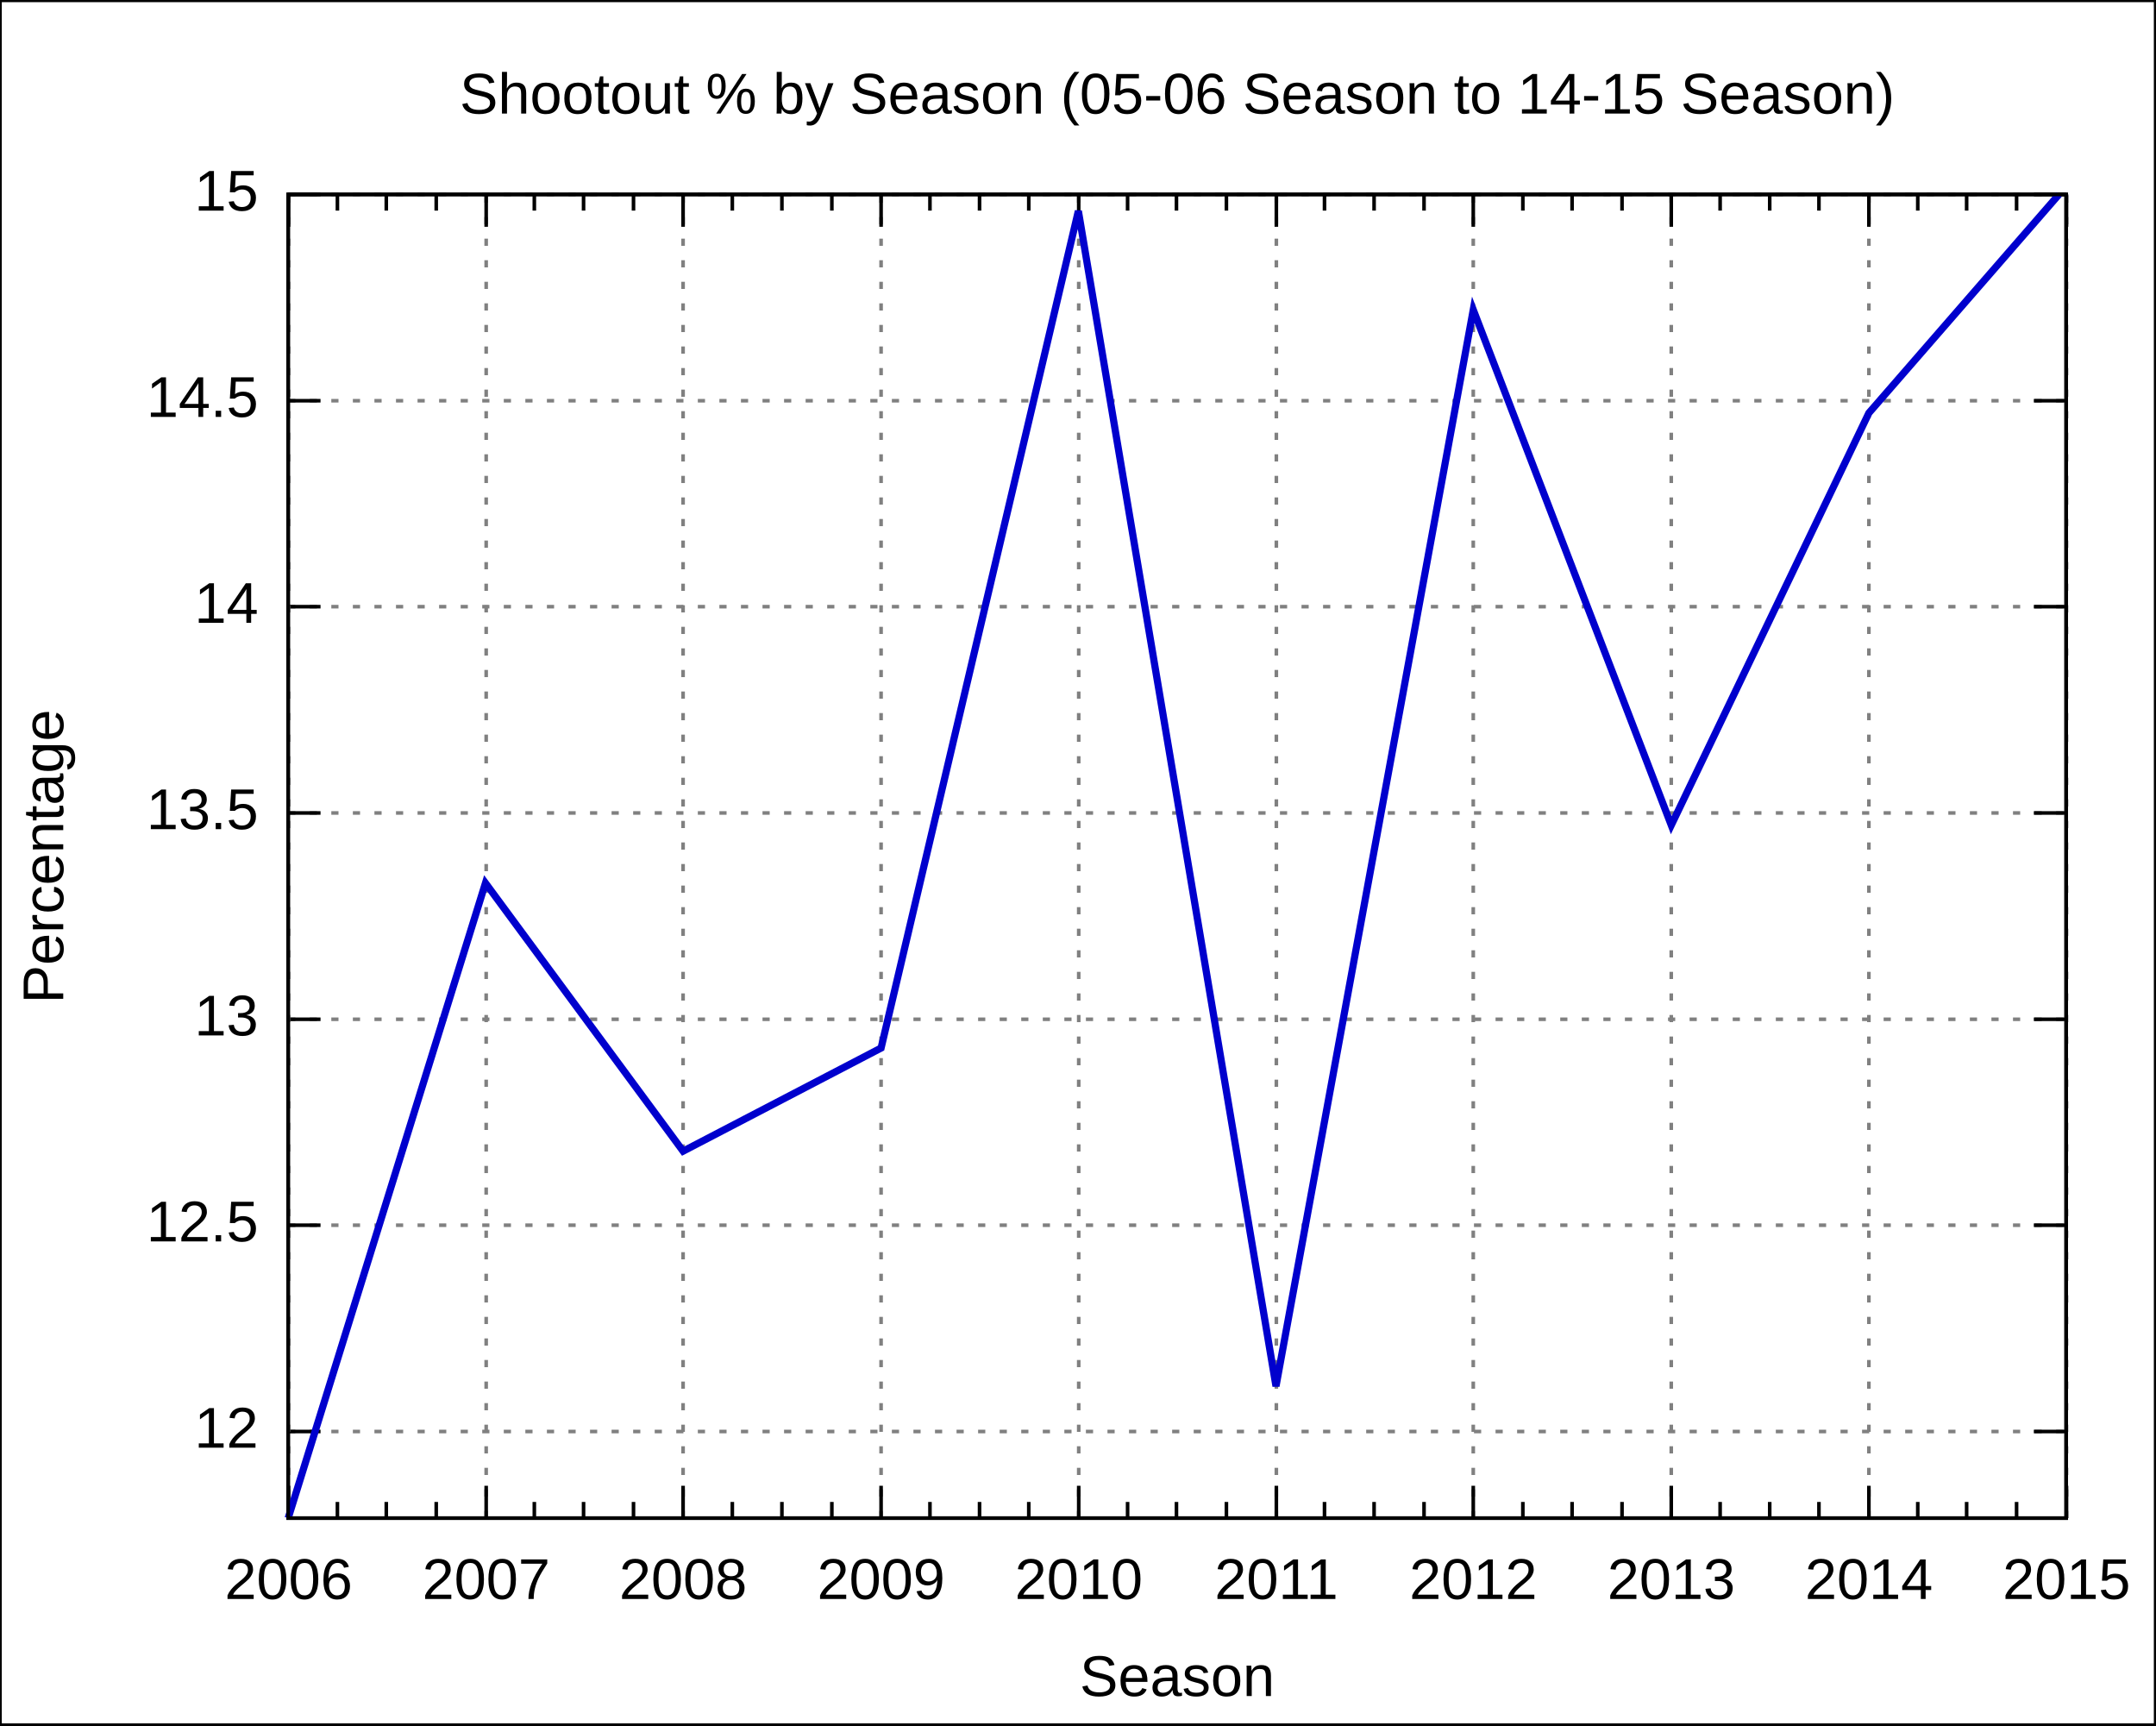
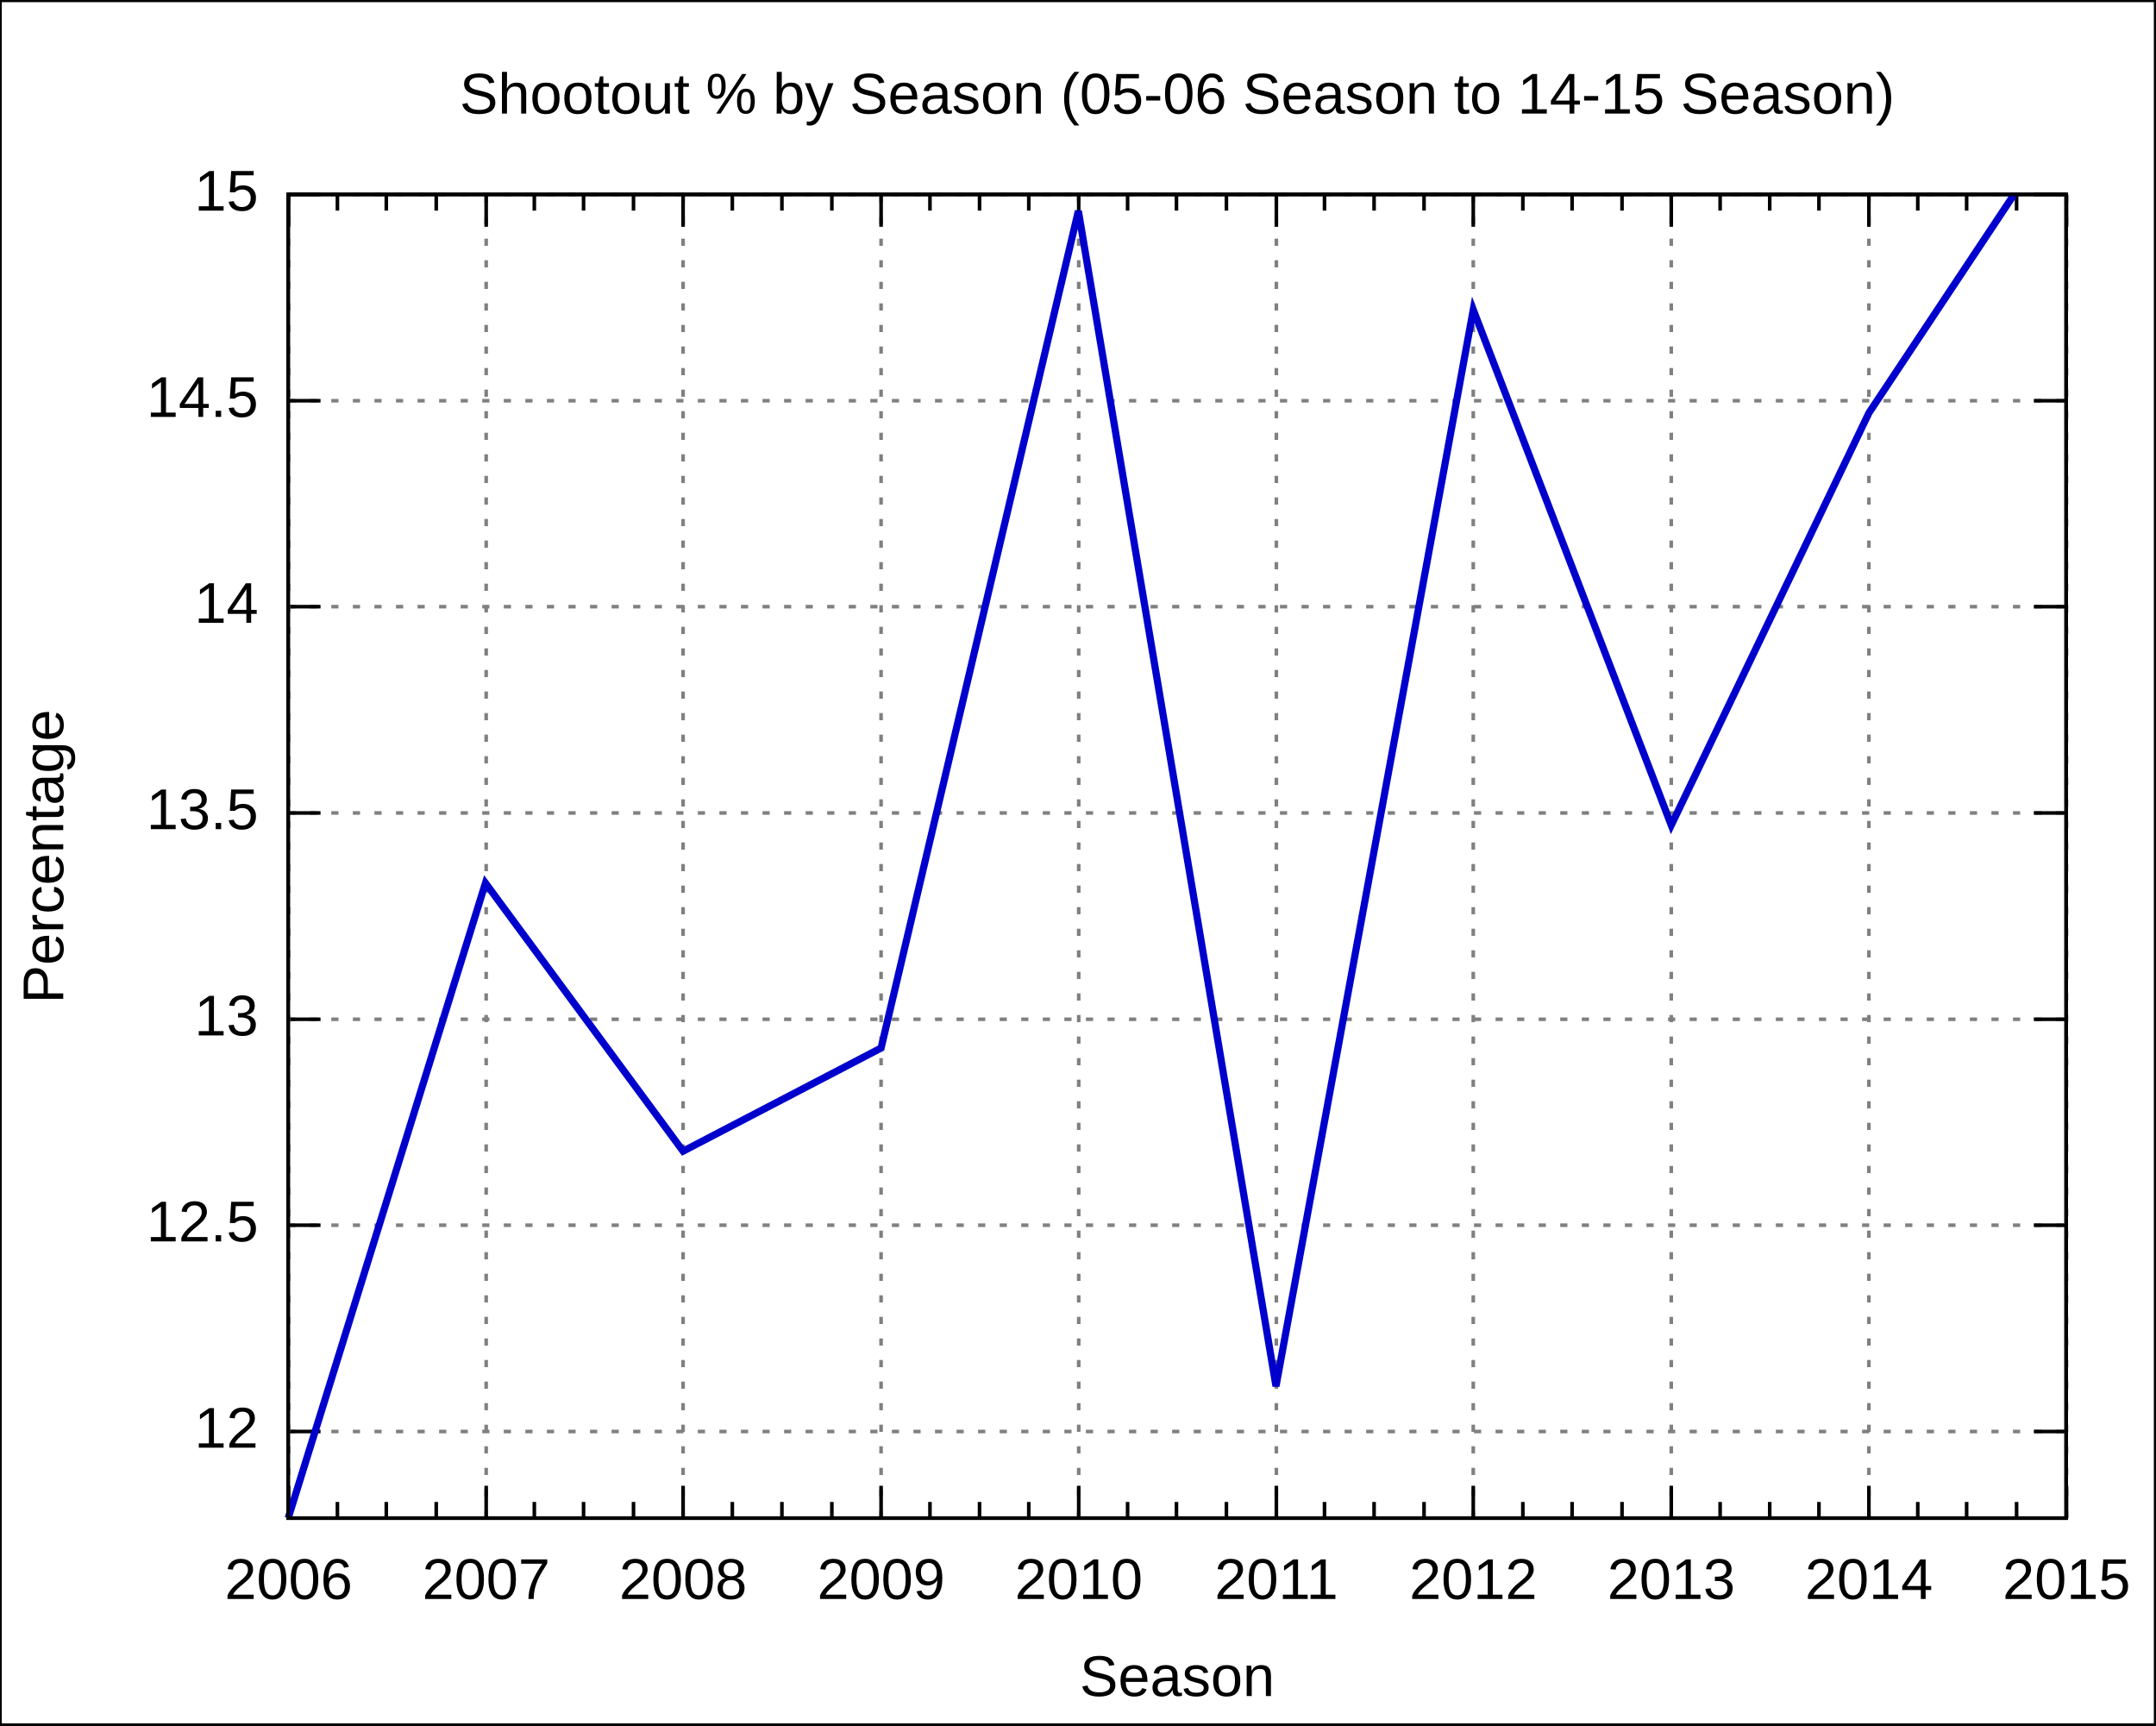
<svg xmlns="http://www.w3.org/2000/svg" xmlns:xlink="http://www.w3.org/1999/xlink" width="600" height="480" viewBox="0 0 600 480">
  <g id="gnuplot_canvas">
    <rect x="0" y="0" width="600" height="480" fill="none" />
    <defs>
      <circle id="gpDot" r="0.5" stroke-width="0.5" />
      <path id="gpPt0" stroke-width="0.222" stroke="currentColor" d="M-1,0 h2 M0,-1 v2" />
      <path id="gpPt1" stroke-width="0.222" stroke="currentColor" d="M-1,-1 L1,1 M1,-1 L-1,1" />
      <path id="gpPt2" stroke-width="0.222" stroke="currentColor" d="M-1,0 L1,0 M0,-1 L0,1 M-1,-1 L1,1 M-1,1 L1,-1" />
      <rect id="gpPt3" stroke-width="0.222" stroke="currentColor" x="-1" y="-1" width="2" height="2" />
      <rect id="gpPt4" stroke-width="0.222" stroke="currentColor" fill="currentColor" x="-1" y="-1" width="2" height="2" />
      <circle id="gpPt5" stroke-width="0.222" stroke="currentColor" cx="0" cy="0" r="1" />
      <use xlink:href="#gpPt5" id="gpPt6" fill="currentColor" stroke="none" />
      <path id="gpPt7" stroke-width="0.222" stroke="currentColor" d="M0,-1.33 L-1.33,0.67 L1.33,0.67 z" />
      <use xlink:href="#gpPt7" id="gpPt8" fill="currentColor" stroke="none" />
      <use xlink:href="#gpPt7" id="gpPt9" stroke="currentColor" transform="rotate(180)" />
      <use xlink:href="#gpPt9" id="gpPt10" fill="currentColor" stroke="none" />
      <use xlink:href="#gpPt3" id="gpPt11" stroke="currentColor" transform="rotate(45)" />
      <use xlink:href="#gpPt11" id="gpPt12" fill="currentColor" stroke="none" />
    </defs>
    <g style="fill:none; color:white; stroke:currentColor; stroke-width:1.00; stroke-linecap:butt; stroke-linejoin:miter">
</g>
    <g style="fill:none; color:black; stroke:currentColor; stroke-width:1.00; stroke-linecap:butt; stroke-linejoin:miter">
      <g style="stroke:none; shape-rendering:crispEdges">
        <polygon fill="rgb(255, 255, 255)" points="0.0,480.0 599.9,480.0 599.9,0.1 0.0,0.1 " />
      </g>
      <path stroke="black" d="M0.0,480.0 L0.0,0.1 L599.9,0.1 L599.9,480.0 L0.0,480.0  " />
    </g>
    <g style="fill:none; color:gray; stroke:currentColor; stroke-width:1.00; stroke-linecap:butt; stroke-linejoin:miter">
      <path stroke="gray" stroke-dasharray=" 2,4" class="gridline" d="M80.2,398.3 L575.0,398.3  " />
    </g>
    <g style="fill:none; color:black; stroke:currentColor; stroke-width:1.00; stroke-linecap:butt; stroke-linejoin:miter">
      <path stroke="black" d="M80.2,398.3 L89.2,398.3 M575.0,398.3 L566.0,398.3  " />
      <g transform="translate(71.9,402.8)" style="stroke:none; fill:black; font-family:Arial; font-size:12.00pt; text-anchor:end">
        <text> 12</text>
      </g>
    </g>
    <g style="fill:none; color:gray; stroke:currentColor; stroke-width:1.00; stroke-linecap:butt; stroke-linejoin:miter">
      <path stroke="gray" stroke-dasharray=" 2,4" class="gridline" d="M80.2,340.9 L575.0,340.9  " />
    </g>
    <g style="fill:none; color:black; stroke:currentColor; stroke-width:1.00; stroke-linecap:butt; stroke-linejoin:miter">
      <path stroke="black" d="M80.2,340.9 L89.2,340.9 M575.0,340.9 L566.0,340.9  " />
      <g transform="translate(71.9,345.4)" style="stroke:none; fill:black; font-family:Arial; font-size:12.00pt; text-anchor:end">
        <text> 12.5</text>
      </g>
    </g>
    <g style="fill:none; color:gray; stroke:currentColor; stroke-width:1.00; stroke-linecap:butt; stroke-linejoin:miter">
      <path stroke="gray" stroke-dasharray=" 2,4" class="gridline" d="M80.2,283.6 L575.0,283.6  " />
    </g>
    <g style="fill:none; color:black; stroke:currentColor; stroke-width:1.00; stroke-linecap:butt; stroke-linejoin:miter">
      <path stroke="black" d="M80.2,283.6 L89.2,283.6 M575.0,283.6 L566.0,283.6  " />
      <g transform="translate(71.9,288.1)" style="stroke:none; fill:black; font-family:Arial; font-size:12.00pt; text-anchor:end">
        <text> 13</text>
      </g>
    </g>
    <g style="fill:none; color:gray; stroke:currentColor; stroke-width:1.00; stroke-linecap:butt; stroke-linejoin:miter">
      <path stroke="gray" stroke-dasharray=" 2,4" class="gridline" d="M80.2,226.2 L575.0,226.2  " />
    </g>
    <g style="fill:none; color:black; stroke:currentColor; stroke-width:1.00; stroke-linecap:butt; stroke-linejoin:miter">
      <path stroke="black" d="M80.2,226.2 L89.2,226.2 M575.0,226.2 L566.0,226.2  " />
      <g transform="translate(71.9,230.7)" style="stroke:none; fill:black; font-family:Arial; font-size:12.00pt; text-anchor:end">
        <text> 13.5</text>
      </g>
    </g>
    <g style="fill:none; color:gray; stroke:currentColor; stroke-width:1.00; stroke-linecap:butt; stroke-linejoin:miter">
      <path stroke="gray" stroke-dasharray=" 2,4" class="gridline" d="M80.2,168.8 L575.0,168.8  " />
    </g>
    <g style="fill:none; color:black; stroke:currentColor; stroke-width:1.00; stroke-linecap:butt; stroke-linejoin:miter">
      <path stroke="black" d="M80.2,168.8 L89.2,168.8 M575.0,168.8 L566.0,168.8  " />
      <g transform="translate(71.9,173.3)" style="stroke:none; fill:black; font-family:Arial; font-size:12.00pt; text-anchor:end">
        <text> 14</text>
      </g>
    </g>
    <g style="fill:none; color:gray; stroke:currentColor; stroke-width:1.00; stroke-linecap:butt; stroke-linejoin:miter">
      <path stroke="gray" stroke-dasharray=" 2,4" class="gridline" d="M80.2,111.5 L575.0,111.5  " />
    </g>
    <g style="fill:none; color:black; stroke:currentColor; stroke-width:1.00; stroke-linecap:butt; stroke-linejoin:miter">
      <path stroke="black" d="M80.2,111.5 L89.2,111.5 M575.0,111.5 L566.0,111.5  " />
      <g transform="translate(71.9,116.0)" style="stroke:none; fill:black; font-family:Arial; font-size:12.00pt; text-anchor:end">
        <text> 14.5</text>
      </g>
    </g>
    <g style="fill:none; color:gray; stroke:currentColor; stroke-width:1.00; stroke-linecap:butt; stroke-linejoin:miter">
      <path stroke="gray" stroke-dasharray=" 2,4" class="gridline" d="M80.2,54.1 L575.0,54.1  " />
    </g>
    <g style="fill:none; color:black; stroke:currentColor; stroke-width:1.00; stroke-linecap:butt; stroke-linejoin:miter">
      <path stroke="black" d="M80.2,54.1 L89.2,54.1 M575.0,54.1 L566.0,54.1  " />
      <g transform="translate(71.9,58.6)" style="stroke:none; fill:black; font-family:Arial; font-size:12.00pt; text-anchor:end">
        <text> 15</text>
      </g>
    </g>
    <g style="fill:none; color:gray; stroke:currentColor; stroke-width:1.00; stroke-linecap:butt; stroke-linejoin:miter">
      <path stroke="gray" stroke-dasharray=" 2,4" class="gridline" d="M80.3,422.4 L80.3,54.1  " />
    </g>
    <g style="fill:none; color:black; stroke:currentColor; stroke-width:1.00; stroke-linecap:butt; stroke-linejoin:miter">
      <path stroke="black" d="M80.3,422.4 L80.3,413.4 M80.3,54.1 L80.3,63.1  " />
      <g transform="translate(80.3,444.9)" style="stroke:none; fill:black; font-family:Arial; font-size:12.00pt; text-anchor:middle">
        <text>2006</text>
      </g>
      <path stroke="black" d="M93.9,422.4 L93.9,417.9 M93.9,54.1 L93.9,58.6 M107.5,422.4 L107.5,417.9 M107.5,54.1 L107.5,58.6    M121.4,422.4 L121.4,417.9 M121.4,54.1 L121.4,58.6  " />
    </g>
    <g style="fill:none; color:gray; stroke:currentColor; stroke-width:1.00; stroke-linecap:butt; stroke-linejoin:miter">
      <path stroke="gray" stroke-dasharray=" 2,4" class="gridline" d="M135.3,422.4 L135.3,54.1  " />
    </g>
    <g style="fill:none; color:black; stroke:currentColor; stroke-width:1.00; stroke-linecap:butt; stroke-linejoin:miter">
      <path stroke="black" d="M135.3,422.4 L135.3,413.4 M135.3,54.1 L135.3,63.1  " />
      <g transform="translate(135.3,444.9)" style="stroke:none; fill:black; font-family:Arial; font-size:12.00pt; text-anchor:middle">
        <text>2007</text>
      </g>
      <path stroke="black" d="M148.7,422.4 L148.7,417.9 M148.7,54.1 L148.7,58.6 M162.4,422.4 L162.4,417.9 M162.4,54.1 L162.4,58.6    M176.3,422.4 L176.3,417.9 M176.3,54.1 L176.3,58.6  " />
    </g>
    <g style="fill:none; color:gray; stroke:currentColor; stroke-width:1.00; stroke-linecap:butt; stroke-linejoin:miter">
      <path stroke="gray" stroke-dasharray=" 2,4" class="gridline" d="M190.1,422.4 L190.1,54.1  " />
    </g>
    <g style="fill:none; color:black; stroke:currentColor; stroke-width:1.00; stroke-linecap:butt; stroke-linejoin:miter">
      <path stroke="black" d="M190.1,422.4 L190.1,413.4 M190.1,54.1 L190.1,63.1  " />
      <g transform="translate(190.1,444.9)" style="stroke:none; fill:black; font-family:Arial; font-size:12.00pt; text-anchor:middle">
        <text>2008</text>
      </g>
      <path stroke="black" d="M203.8,422.4 L203.8,417.9 M203.8,54.1 L203.8,58.6 M217.6,422.4 L217.6,417.9 M217.6,54.1 L217.6,58.6    M231.5,422.4 L231.5,417.9 M231.5,54.1 L231.5,58.6  " />
    </g>
    <g style="fill:none; color:gray; stroke:currentColor; stroke-width:1.00; stroke-linecap:butt; stroke-linejoin:miter">
      <path stroke="gray" stroke-dasharray=" 2,4" class="gridline" d="M245.2,422.4 L245.2,54.1  " />
    </g>
    <g style="fill:none; color:black; stroke:currentColor; stroke-width:1.00; stroke-linecap:butt; stroke-linejoin:miter">
      <path stroke="black" d="M245.2,422.4 L245.2,413.4 M245.2,54.1 L245.2,63.1  " />
      <g transform="translate(245.2,444.9)" style="stroke:none; fill:black; font-family:Arial; font-size:12.00pt; text-anchor:middle">
        <text>2009</text>
      </g>
      <path stroke="black" d="M258.8,422.4 L258.8,417.9 M258.8,54.1 L258.8,58.6 M272.6,422.4 L272.6,417.9 M272.6,54.1 L272.6,58.6    M286.3,422.4 L286.3,417.9 M286.3,54.1 L286.3,58.6  " />
    </g>
    <g style="fill:none; color:gray; stroke:currentColor; stroke-width:1.00; stroke-linecap:butt; stroke-linejoin:miter">
      <path stroke="gray" stroke-dasharray=" 2,4" class="gridline" d="M300.2,422.4 L300.2,54.1  " />
    </g>
    <g style="fill:none; color:black; stroke:currentColor; stroke-width:1.00; stroke-linecap:butt; stroke-linejoin:miter">
      <path stroke="black" d="M300.2,422.4 L300.2,413.4 M300.2,54.1 L300.2,63.1  " />
      <g transform="translate(300.2,444.9)" style="stroke:none; fill:black; font-family:Arial; font-size:12.00pt; text-anchor:middle">
        <text>2010</text>
      </g>
      <path stroke="black" d="M313.8,422.4 L313.8,417.9 M313.8,54.1 L313.8,58.6 M327.4,422.4 L327.4,417.9 M327.4,54.1 L327.4,58.6    M341.3,422.4 L341.3,417.9 M341.3,54.1 L341.3,58.6  " />
    </g>
    <g style="fill:none; color:gray; stroke:currentColor; stroke-width:1.00; stroke-linecap:butt; stroke-linejoin:miter">
      <path stroke="gray" stroke-dasharray=" 2,4" class="gridline" d="M355.2,422.4 L355.2,54.1  " />
    </g>
    <g style="fill:none; color:black; stroke:currentColor; stroke-width:1.00; stroke-linecap:butt; stroke-linejoin:miter">
      <path stroke="black" d="M355.2,422.4 L355.2,413.4 M355.2,54.1 L355.2,63.1  " />
      <g transform="translate(355.2,444.9)" style="stroke:none; fill:black; font-family:Arial; font-size:12.00pt; text-anchor:middle">
        <text>2011</text>
      </g>
      <path stroke="black" d="M368.6,422.4 L368.6,417.9 M368.6,54.1 L368.6,58.6 M382.4,422.4 L382.4,417.9 M382.4,54.1 L382.4,58.6    M396.3,422.4 L396.3,417.9 M396.3,54.1 L396.3,58.6  " />
    </g>
    <g style="fill:none; color:gray; stroke:currentColor; stroke-width:1.00; stroke-linecap:butt; stroke-linejoin:miter">
      <path stroke="gray" stroke-dasharray=" 2,4" class="gridline" d="M410.0,422.4 L410.0,54.1  " />
    </g>
    <g style="fill:none; color:black; stroke:currentColor; stroke-width:1.00; stroke-linecap:butt; stroke-linejoin:miter">
      <path stroke="black" d="M410.0,422.4 L410.0,413.4 M410.0,54.1 L410.0,63.1  " />
      <g transform="translate(410.0,444.9)" style="stroke:none; fill:black; font-family:Arial; font-size:12.00pt; text-anchor:middle">
        <text>2012</text>
      </g>
      <path stroke="black" d="M423.8,422.4 L423.8,417.9 M423.8,54.1 L423.8,58.6 M437.5,422.4 L437.5,417.9 M437.5,54.1 L437.5,58.6    M451.4,422.4 L451.4,417.9 M451.4,54.1 L451.4,58.6  " />
    </g>
    <g style="fill:none; color:gray; stroke:currentColor; stroke-width:1.00; stroke-linecap:butt; stroke-linejoin:miter">
      <path stroke="gray" stroke-dasharray=" 2,4" class="gridline" d="M465.1,422.4 L465.1,54.1  " />
    </g>
    <g style="fill:none; color:black; stroke:currentColor; stroke-width:1.00; stroke-linecap:butt; stroke-linejoin:miter">
      <path stroke="black" d="M465.1,422.4 L465.1,413.4 M465.1,54.1 L465.1,63.1  " />
      <g transform="translate(465.1,444.9)" style="stroke:none; fill:black; font-family:Arial; font-size:12.00pt; text-anchor:middle">
        <text>2013</text>
      </g>
      <path stroke="black" d="M478.7,422.4 L478.7,417.9 M478.7,54.1 L478.7,58.6 M492.5,422.4 L492.5,417.9 M492.5,54.1 L492.5,58.6    M506.2,422.4 L506.2,417.9 M506.2,54.1 L506.2,58.6  " />
    </g>
    <g style="fill:none; color:gray; stroke:currentColor; stroke-width:1.00; stroke-linecap:butt; stroke-linejoin:miter">
      <path stroke="gray" stroke-dasharray=" 2,4" class="gridline" d="M520.1,422.4 L520.1,63.1 L520.1,54.1  " />
    </g>
    <g style="fill:none; color:black; stroke:currentColor; stroke-width:1.00; stroke-linecap:butt; stroke-linejoin:miter">
      <path stroke="black" d="M520.1,422.4 L520.1,413.4 M520.1,54.1 L520.1,63.1  " />
      <g transform="translate(520.1,444.9)" style="stroke:none; fill:black; font-family:Arial; font-size:12.00pt; text-anchor:middle">
        <text>2014</text>
      </g>
      <path stroke="black" d="M533.7,422.4 L533.7,417.9 M533.7,54.1 L533.7,58.6 M547.3,422.4 L547.3,417.9 M547.3,54.1 L547.3,58.6    M561.2,422.4 L561.2,417.9 M561.2,54.1 L561.2,58.6  " />
    </g>
    <g style="fill:none; color:gray; stroke:currentColor; stroke-width:1.00; stroke-linecap:butt; stroke-linejoin:miter">
      <path stroke="gray" stroke-dasharray=" 2,4" class="gridline" d="M575.1,422.4 L575.1,54.1  " />
    </g>
    <g style="fill:none; color:black; stroke:currentColor; stroke-width:1.00; stroke-linecap:butt; stroke-linejoin:miter">
      <path stroke="black" d="M575.1,422.4 L575.1,413.4 M575.1,54.1 L575.1,63.1  " />
      <g transform="translate(575.1,444.9)" style="stroke:none; fill:black; font-family:Arial; font-size:12.00pt; text-anchor:middle">
        <text>2015</text>
      </g>
      <path stroke="black" d="M80.2,54.1 L80.2,422.4 L575.0,422.4 L575.0,54.1 L80.2,54.1 Z  " />
      <g transform="translate(17.6,238.3) rotate(270)" style="stroke:none; fill:black; font-family:Arial; font-size:12.00pt; text-anchor:middle">
        <text>Percentage</text>
      </g>
      <g transform="translate(327.6,471.9)" style="stroke:none; fill:black; font-family:Arial; font-size:12.00pt; text-anchor:middle">
        <text>Season</text>
      </g>
      <g transform="translate(327.6,31.6)" style="stroke:none; fill:black; font-family:Arial; font-size:12.00pt; text-anchor:middle">
        <text>Shootout % by Season (05-06 Season to 14-15 Season)</text>
      </g>
    </g>
    <g id="gnuplot_plot_1">
      <g style="fill:none; color:white; stroke:black; stroke-width:2.00; stroke-linecap:butt; stroke-linejoin:miter">
</g>
      <g style="fill:none; color:red; stroke:currentColor; stroke-width:2.00; stroke-linecap:butt; stroke-linejoin:miter">
-         <path stroke="rgb(  0,   0, 205)" d="M573.0,54.1 L520.1,114.9 L465.1,229.6 L410.0,86.2 L355.1,385.7 L300.1,58.7 L245.2,291.6 L190.1,320.3    L135.1,245.7 L80.2,422.4  " />
+         <path stroke="rgb(  0,   0, 205)" d="M560.5,54.1 L520.1,114.9 L465.1,229.6 L410.0,86.2 L355.1,385.7 L300.1,58.7 L245.2,291.6 L190.1,320.3    L135.1,245.7 L80.2,422.4  " />
      </g>
    </g>
    <g style="fill:none; color:white; stroke:rgb(  0,   0, 205); stroke-width:1.00; stroke-linecap:butt; stroke-linejoin:miter">
</g>
    <g style="fill:none; color:black; stroke:currentColor; stroke-width:1.00; stroke-linecap:butt; stroke-linejoin:miter">
      <path stroke="black" d="M80.2,54.1 L80.2,422.4 L575.0,422.4 L575.0,54.1 L80.2,54.1 Z  " />
    </g>
  </g>
</svg>
